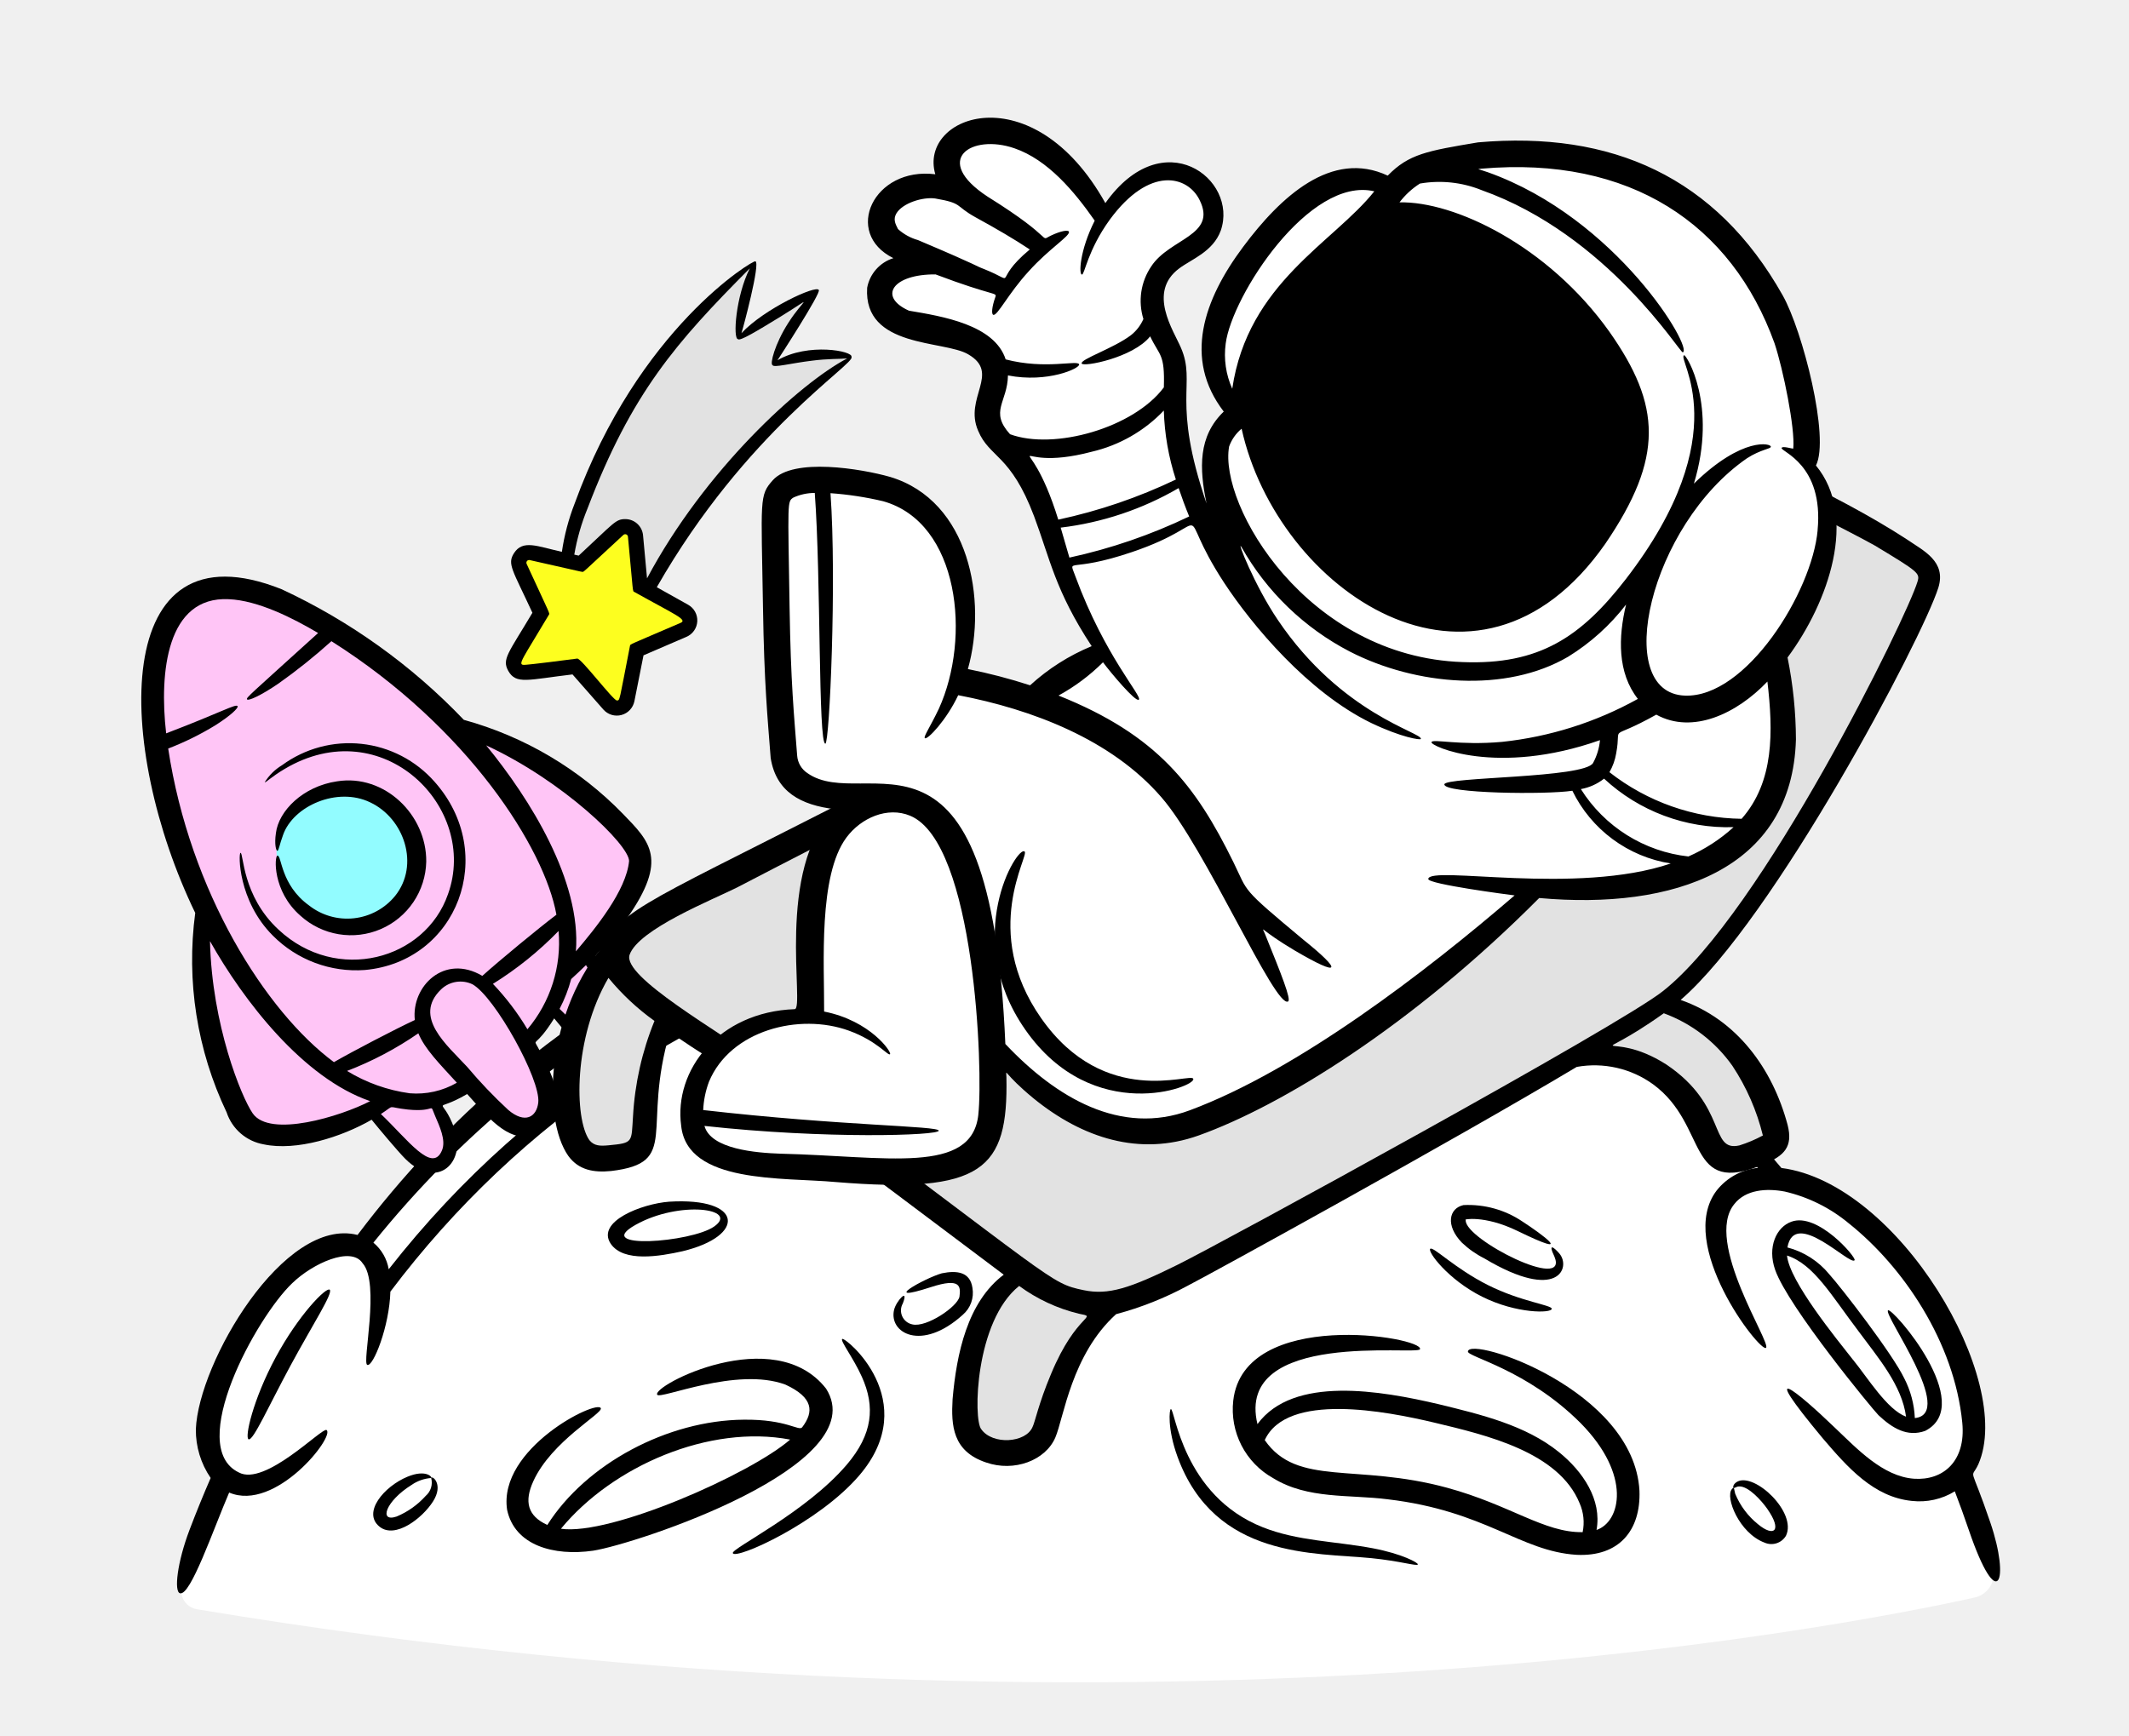
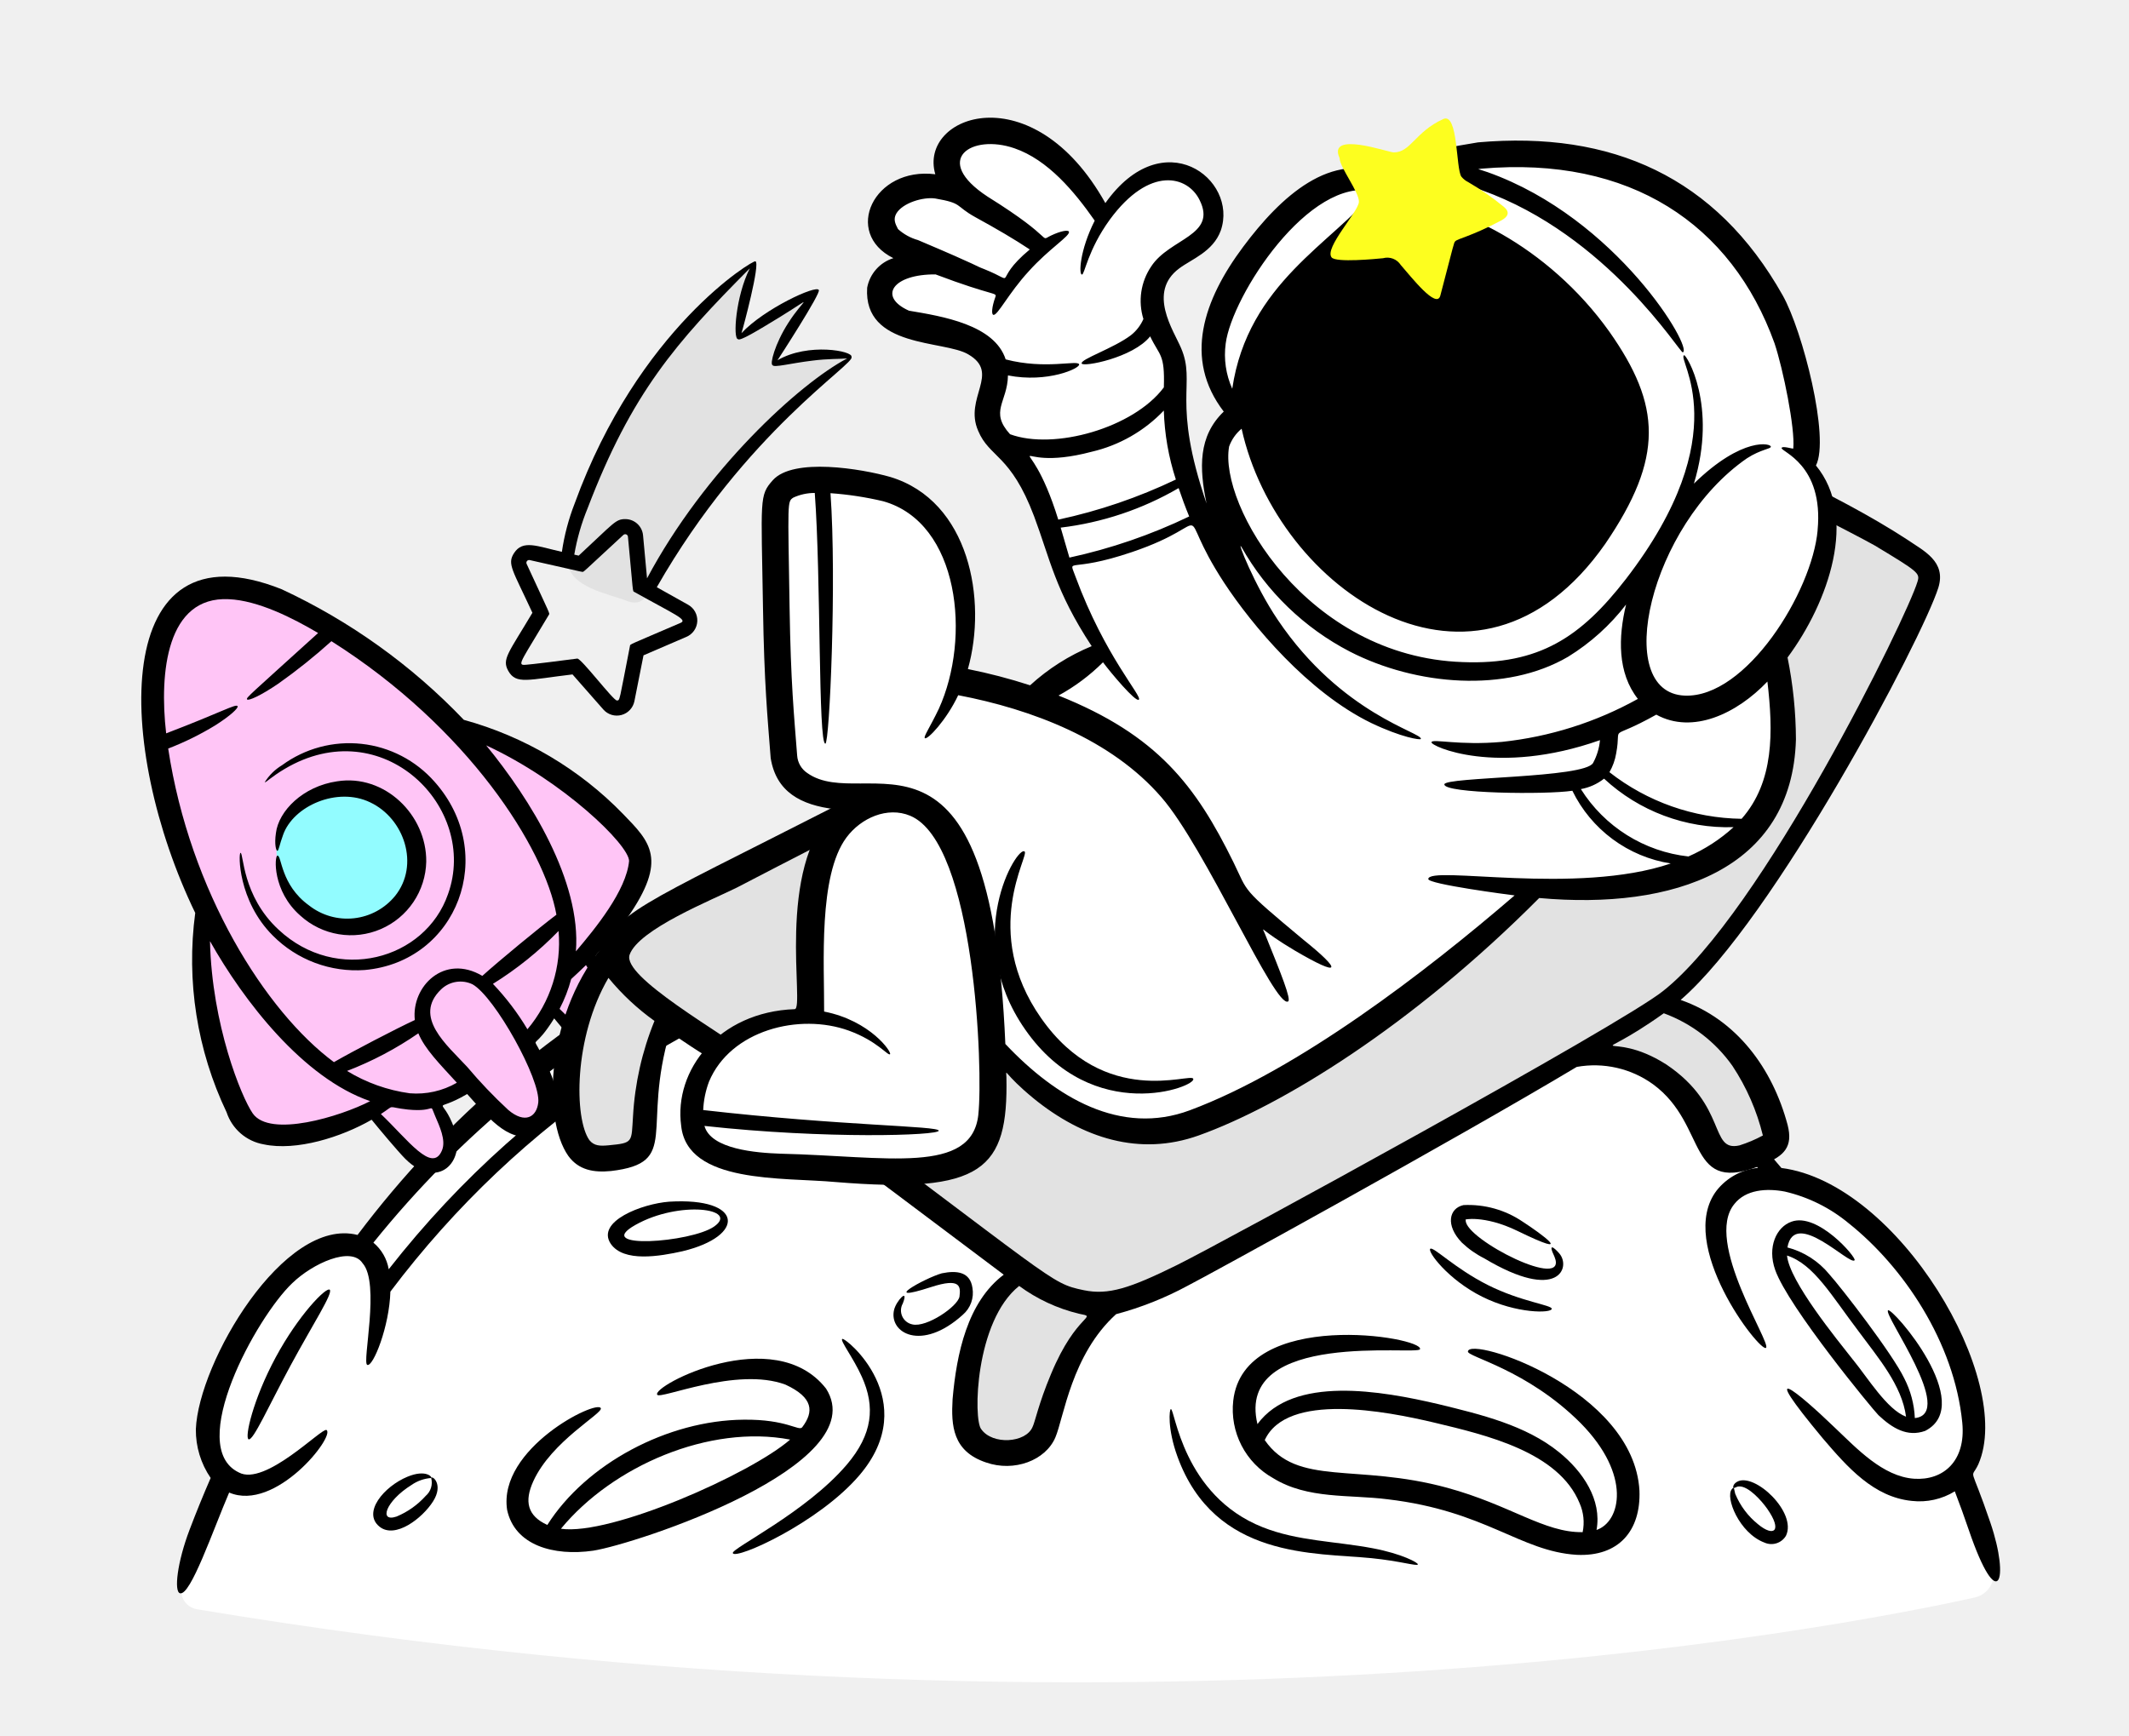
<svg xmlns="http://www.w3.org/2000/svg" width="520" height="424" viewBox="0 0 520 424" fill="none">
  <path d="M48.157 393.154C47.226 393.01 46.361 392.584 45.679 391.933C44.998 391.282 44.532 390.438 44.346 389.514C43.347 384.124 54.179 360.682 54.179 360.682C54.179 360.682 48.383 354.606 51.42 343.189C52.666 338.509 62.041 318.606 68.531 311.852C72.883 307.32 80.751 302.913 87.251 304.455C87.511 304.514 85.654 306.212 98.662 290.841C112.962 273.941 148.015 245.185 177.588 231.712C208.621 217.573 260.941 205.972 307.328 214.201C369.156 225.186 409.31 260.907 435.097 288.337C445.414 288.194 454.298 296.335 461.097 304.091C471.825 316.311 481.621 330.72 482.297 346.967C482.778 351.648 481.58 356.348 478.917 360.227C481.998 367.647 484.625 375.247 486.782 382.985C486.982 383.758 487.025 384.564 486.906 385.354C486.788 386.144 486.511 386.902 486.093 387.583C485.676 388.264 485.125 388.853 484.474 389.316C483.823 389.779 483.085 390.106 482.305 390.278C449.069 397.644 276.988 431.241 48.157 393.154Z" fill="white" />
  <path d="M461.149 320.12C459.875 321.126 477.776 345.407 467.691 346.442C467.542 343.045 466.655 339.721 465.091 336.702C462.202 330.694 449.751 314.582 446.776 311.29C444.148 308.089 440.575 305.801 436.569 304.754C438.3 294.978 451.909 309.379 452.982 307.874C453.44 307.19 443.971 296.114 437.559 298.464C433.919 299.725 431.579 304.624 433.589 310.273C436.8 319.345 457.488 344.427 458.809 345.735C462.22 348.935 465.852 351.138 470.22 349.57C482.849 343.101 462.155 319.311 461.149 320.12ZM452.569 332.181C448.669 327.197 437.055 313.045 436.472 306.727C443.076 308.906 447.252 316.43 454.03 325.346C458.71 331.692 464.544 338.439 465.543 346.099C460.912 344.378 456.214 336.64 452.582 332.181H452.569Z" fill="black" />
  <path d="M400.431 364.177C399.061 339.477 359.034 326.37 358.535 330.151C358.22 331.469 372.861 334.472 386.048 347.656C398.627 360.412 395.808 371.797 389.948 373.776C391.297 366.387 386.604 359.476 380.786 354.775C372.653 348.174 361.689 345.569 351.481 343.075C337.308 339.739 315.897 335.975 307.128 347.916C301.561 324.75 346.458 331.224 346.832 329.612C347.745 326.602 303.781 319.413 301.213 342.202C300.793 345.966 301.496 349.77 303.232 353.136C304.968 356.503 307.66 359.281 310.97 361.122C319.428 366.322 329.584 365.084 338.918 366.28C362.913 369.122 371.314 378.997 385.086 379.85C395.385 380.346 400.793 373.945 400.431 364.177ZM353.475 363.47C331.248 357.406 316.839 363.285 308.911 351.824C314.311 340.054 338.517 344.742 350.41 347.571C362.968 350.584 380.689 354.697 385.817 367.253C386.791 369.471 387.049 371.939 386.555 374.312C377.187 374.478 368.919 367.679 353.475 363.47V363.47Z" fill="black" />
  <path d="M292.674 271.201C286.731 260.494 268.627 261.991 268.978 263.785C269.04 264.487 272.509 264.391 277.524 265.92C283.296 267.74 290.732 271.814 289.172 277.698C288.062 282.227 288.626 278.527 278.886 274.534C265.301 268.884 244.026 270.993 237.695 280.561C234.736 274.924 239.156 270.161 244.813 267.355C249.441 265.228 256.773 262.797 250.294 263.102C227.287 264.451 227.848 287.04 243.451 290.019C249.314 291.14 255.484 289.377 264.945 289.38C271.866 289.26 281.845 291.93 288.649 286.286C294.112 281.902 295.225 275.644 292.674 271.201ZM264.94 284.749C251.995 284.749 244.66 287.947 239.322 282.729C244.509 275.249 268.182 270.262 286.533 281.991C281.125 287.154 273.237 284.695 264.94 284.749Z" fill="black" />
  <path d="M70.993 333.551C65.608 343.522 61.862 351.993 60.731 351.634C59.691 351.299 61.771 341.928 67.348 331.58C72.925 321.232 79.672 314.376 80.527 315.078C81.44 315.84 76.38 323.58 70.993 333.551Z" fill="black" />
  <path d="M201.76 339.24C189.069 323.016 159.146 338.582 160.521 340.74C161.218 341.981 179.954 333.811 191.864 338.278C198.656 341.422 198.825 344.877 195.939 348.678C195.125 349.752 192.249 346.713 181.639 346.835C163.056 346.986 143.159 357.596 133.682 372.549C128.801 370.334 128.029 366.785 130.25 361.889C134.716 352.04 147.36 345.27 146.741 344.024C145.821 341.856 121.576 353.842 123.861 368.865C125.715 377.551 135.221 380.227 144.877 378.838C155.004 377.286 213.743 358.067 201.76 339.24ZM137.004 373.48C149.687 358.088 173.326 347.942 192.988 351.699C183.3 360.136 149.126 375.224 137.004 373.48Z" fill="black" />
  <path d="M357.053 303.576C352.989 299.364 353.909 295.181 357.453 294.408C362.595 294.154 367.679 295.583 371.935 298.48C376.355 301.34 385.364 307.889 370.677 300.739C362.331 296.676 357.144 298.007 357.976 297.973C357.976 297.973 357.958 297.937 357.994 298.142C357.833 302.775 383.276 315.702 379.67 307.005C378.001 303.508 379.582 304.743 380.869 306.241C383.747 309.585 380.656 318.253 362.528 307.424C360.524 306.417 358.679 305.121 357.053 303.576V303.576Z" fill="black" />
  <path d="M163.418 293.579C156.84 294.081 145.553 298.368 149.157 303.841C152.298 308.464 161.158 306.92 166.689 305.685C182.226 301.964 181.701 292.456 163.418 293.579ZM174.426 299.645C168.805 303.584 144.381 305.341 155.22 299.242C165.896 293.233 180.7 295.243 174.426 299.645Z" fill="black" />
  <path d="M235.152 321.212C225.066 330.335 217.012 325.632 218.379 319.982C218.899 317.808 222.053 314.446 220.514 318.422C220.24 318.901 220.084 319.437 220.059 319.988C220.034 320.539 220.14 321.088 220.368 321.59C220.597 322.092 220.941 322.532 221.374 322.874C221.806 323.217 222.313 323.452 222.854 323.559C226.309 324.373 233.87 319.217 234.346 316.786C234.66 314.319 234.679 312.078 227.435 314.428C214.422 318.648 225.875 312.244 230.035 311.074C233.826 310.294 236.959 310.786 237.515 314.628C237.728 315.837 237.622 317.079 237.208 318.234C236.793 319.388 236.085 320.415 235.152 321.212V321.212Z" fill="black" />
  <path d="M92.716 372.988C88.41 369.546 93.787 363.142 99.523 360.768C104.057 358.896 105.651 360.882 105.316 361.085C103.597 361.207 101.942 361.79 100.526 362.773C94.133 366.756 92.466 371.997 96.866 370.495C99.581 369.364 102.009 367.642 103.974 365.453C104.588 364.926 105.039 364.236 105.277 363.463C105.514 362.69 105.528 361.866 105.316 361.085C105.576 360.383 108.412 362.645 105.768 366.805C103.124 370.965 96.504 376.02 92.716 372.988Z" fill="black" />
  <path d="M436.21 375.201C435.689 376.076 434.863 376.728 433.892 377.033C432.92 377.338 431.87 377.274 430.942 376.854C424.793 374.535 421.299 365.763 423.007 363.797C423.644 362.923 423.568 364.182 423.823 364.946C425.025 367.856 426.942 370.415 429.398 372.385C433.298 375.619 435.427 373.989 431.608 368.558C430.321 366.738 427.063 362.991 424.725 363.144C424.013 363.189 423.628 363.633 423.425 363.516C423.262 363.493 423.165 362.611 424.333 361.974C428.54 359.699 438.986 369.483 436.21 375.201Z" fill="black" />
  <path d="M287.599 355.88C285.059 348.907 285.626 344.227 285.979 344.25C286.967 344.133 288.839 365.354 308.415 373.11C316.979 376.508 326.134 376.516 335.301 378.248C342.454 379.6 346.494 381.823 346.304 382.202C346.104 382.691 341.949 381.36 334.948 380.661C321.201 379.293 296.72 380.897 287.599 355.88Z" fill="black" />
  <path d="M246.002 299.845C231.416 298.217 223.696 288.769 224.648 288.033C225.516 287.253 231.226 294.988 246.366 296.696C257.891 297.996 270.286 295.677 270.457 296.956C270.592 297.994 256.487 301.02 246.002 299.845Z" fill="black" />
  <path d="M209.877 360.448C199.956 372.049 179.696 381.121 178.984 379.444C178.516 378.339 196.869 369.504 206.804 357.846C213.166 350.378 213.808 343.678 210.501 336.349C208.421 331.718 205.171 327.558 205.699 327.111C206.393 326.518 225.49 342.194 209.877 360.448Z" fill="black" />
  <path d="M362.016 316.792C353.639 312.608 348.598 305.737 349.333 305.092C350.069 304.447 355.313 309.878 363.433 313.955C371.553 318.032 379.054 318.812 379.012 319.751C378.966 320.845 370.412 320.986 362.016 316.792Z" fill="black" />
  <path d="M486.143 372C481.042 356.959 481.286 361.878 483.2 357.729C492.164 337.3 463.762 289.013 435.1 285.342C342.93 175.274 174.593 185.762 87.326 301.704C69.352 297.12 48.464 332.904 47.837 349.164C47.789 353.411 49.052 357.569 51.454 361.072C49.644 365.232 47.933 369.435 46.319 373.68C43.256 381.74 42.479 388.822 43.956 389.238C46.519 389.969 52.039 373.786 55.968 364.637C67.317 369.47 81.929 350.815 79.75 349.359C78.692 348.652 64.709 363.233 58.318 359.718C45.318 353.454 62.564 321.843 71.393 313.474C76.333 308.677 85.782 304.358 88.553 308.599C92.927 313.482 88.379 332.935 89.697 333.447C91.122 334.043 95.124 323.986 95.347 315.554C159.143 230.921 268.629 203.101 360.851 245.697C379.179 254.121 383.536 257.657 383.789 257.241C383.921 257.036 375.339 251.737 375.128 251.615C285.074 198.892 165.464 219.978 94.942 310.084C94.511 307.539 93.184 305.234 91.2 303.584C177.068 196.898 334.623 180.942 429.385 285.311C427.418 285.51 425.512 286.101 423.778 287.05C422.044 287.999 420.519 289.286 419.292 290.836C409.25 303.994 429.829 330.369 431.327 329.295C432.83 328.284 416.081 303.329 423.602 294.159C426.403 290.589 431.509 290.259 435.95 291.106C441.675 292.438 447.011 295.087 451.532 298.844C464.867 309.454 477.355 327.917 479.279 347.563C480.207 357.016 474.573 361.753 467.477 361.259C459.828 360.687 453.58 353.927 448.084 348.72C439.033 339.999 428.74 331.596 445.206 351.395C451.277 358.493 457.642 365.75 466.968 366.68C470.626 367.094 474.318 366.27 477.454 364.34C478.653 367.46 479.791 370.605 480.867 373.773C488.02 394.719 490.984 386.178 486.143 372Z" fill="black" />
  <path d="M145.08 230.04C149.64 225.573 157.266 215.612 156.208 209.362C155.038 202.464 133.929 181.82 112.297 178.526C102.378 165.744 77.295 150.048 69.056 146.751C61.693 143.808 51.592 142.669 45.731 146.533C34.705 153.813 38.841 178.789 38.971 184.42C39.294 199.968 51.574 220.794 51.137 225.227C50.804 228.625 46.558 228.43 49.254 240.991C50.947 249.268 53.118 257.441 55.754 265.467C57.205 269.744 59.228 274.359 63.349 276.205C69.355 278.889 81.315 275.561 87.461 272.212C89.578 271.06 90.639 270.896 92.401 273.033C95.867 277.261 100.032 285.612 107.328 285.04C109.408 284.876 109.928 283.758 109.827 281.707C109.636 277.299 108.466 272.988 106.4 269.089C108.901 268.094 111.16 266.575 113.027 264.635C115.729 267.35 124.556 275.555 128.448 275.834C132.34 276.112 135.018 271.564 134.623 267.709C133.786 263.912 132.216 260.316 130 257.121C128.44 254.235 129.069 254.389 135.309 246.025C139.901 252.197 141.827 255.283 144.669 256.809C145.737 257.455 146.984 257.742 148.226 257.628C149.469 257.513 150.642 257.004 151.575 256.175C155.067 252.392 150.535 245.039 144.248 234.764C143.057 232.827 143.091 231.969 145.08 230.04Z" fill="#FFC5F6" />
  <path d="M67.652 205.709C67.171 209.96 68.141 214.248 70.404 217.879C72.666 221.51 76.089 224.269 80.116 225.711C82.849 226.703 85.799 226.94 88.654 226.398C91.511 225.855 94.168 224.553 96.346 222.627C98.524 220.702 100.143 218.225 101.033 215.458C101.922 212.69 102.049 209.734 101.4 206.9C97.776 189.813 71.175 186.901 67.652 205.709Z" fill="#92FCFF" />
  <path d="M96.517 218.86C94.014 221.934 90.404 223.901 86.464 224.336C82.524 224.771 78.571 223.64 75.457 221.187C68.515 216.172 68.83 208.967 67.766 209.027C67.036 209.061 66.466 217.711 73.401 223.732C76.013 226.095 79.25 227.658 82.725 228.234C86.2 228.811 89.768 228.376 93.003 226.983C96.239 225.589 99.005 223.295 100.974 220.374C102.943 217.453 104.031 214.028 104.109 210.506C104.221 199.038 93.891 189.035 82.34 190.879C73.986 192.096 68.04 198.128 67.392 203.528C66.974 206.357 67.46 207.865 67.735 207.859C68.091 207.872 68.255 206.357 69.132 203.993C71.607 196.874 82.418 192.145 90.425 196.024C98.764 199.961 102.547 211.32 96.517 218.86Z" fill="black" />
  <path d="M89.086 236.977C111.706 234.959 121.784 208.585 106.145 190.991C101.564 185.781 95.197 182.475 88.299 181.727C81.402 180.978 74.475 182.84 68.882 186.945C67.166 187.979 65.719 189.405 64.659 191.105C64.836 191.29 66.3 189.766 69.488 187.876C93.441 173.62 117 197.28 109.426 218.441C103.839 234.546 82.228 240.37 68.055 227.136C59.098 218.878 59.514 208.294 58.742 208.356C58.222 208.356 58.079 220.038 66.654 228.589C69.568 231.52 73.082 233.787 76.953 235.235C80.825 236.682 84.964 237.277 89.086 236.977V236.977Z" fill="black" />
  <path d="M152.214 198.894C141.528 187.878 128.087 179.924 113.287 175.858C100.573 162.54 85.48 151.718 68.786 143.951C26.666 127.158 28.129 182.632 47.684 223.03C45.459 239.668 48.122 256.593 55.349 271.744C56.009 273.743 57.198 275.526 58.79 276.904C60.383 278.281 62.318 279.202 64.392 279.567C72.397 281.286 83.411 277.794 90.771 273.553C92.331 275.501 97.31 281.442 99.018 283.134C106.857 290.908 113.87 283.878 111.023 275.854C107.903 267.014 105.412 272.37 114.101 267.274C118.622 272.227 123.934 279.307 130.203 277.347C131.784 276.803 133.17 275.805 134.187 274.478C135.205 273.151 135.808 271.553 135.923 269.885C136.37 265.353 133.897 260.525 131.355 255.816C130.135 253.549 130.736 256.206 135.356 248.796C140.585 255.151 142.956 258.247 146.7 259.038C148.286 259.309 149.916 258.945 151.236 258.025C152.556 257.104 153.46 255.701 153.754 254.118C154.775 249.896 152.139 244.99 149.594 240.598C143.588 230.302 143.335 237.798 153.205 224.263C163.22 209.934 158.774 205.67 152.214 198.894ZM41.08 182.873C45.078 181.334 48.929 179.435 52.585 177.2C56.313 174.839 58.305 172.933 58.027 172.52C57.613 171.875 54.301 173.924 40.583 179.163C38.849 164.156 40.773 145.652 55.856 146.385C63.011 146.679 71.539 150.995 77.696 154.648C60.679 170.079 60.078 170.44 60.349 170.866C60.619 171.293 63.645 169.982 68.006 167C72.519 163.805 76.841 160.347 80.948 156.644C114.413 177.821 133.024 207.311 135.902 223.464C131.742 226.605 121.789 234.806 117.806 238.412C108.506 232.908 100.422 240.988 101.319 249.194C96.603 251.394 86.133 256.841 81.559 259.487C64.922 247.161 46.384 217.893 41.08 182.873ZM61.719 271.996C58.958 268.008 51.758 250.38 51.288 229.923C59.483 244.483 74.014 263.387 90.412 269.014C83.2 272.745 65.918 278.059 61.719 271.996ZM106.27 272.62C107.323 275.087 108.976 278.525 107.968 281.002C105.591 286.839 99.575 278.387 93.031 272.162C96.769 269.742 94.13 270.478 99.658 271.07C106.808 271.788 104.78 269.102 106.27 272.62V272.62ZM100.084 267.095C94.654 266.351 89.437 264.492 84.76 261.635C90.911 259.274 96.759 256.189 102.18 252.444C103.784 256.308 107.312 259.838 111.587 264.516C108.106 266.529 104.092 267.429 100.084 267.095V267.095ZM131.469 269.357C131.061 272.914 128.229 274.63 124.137 271.159C120.568 267.855 117.209 264.332 114.078 260.611C109.21 255.333 100.732 248.422 107.757 241.685C108.759 240.73 110.028 240.102 111.395 239.885C112.762 239.668 114.163 239.873 115.411 240.471C120.866 243.529 132.101 263.762 131.469 269.357V269.357ZM120.398 240.362C126.246 236.724 131.628 232.387 136.425 227.445C136.803 231.751 136.326 236.089 135.021 240.21C133.716 244.331 131.61 248.153 128.822 251.456C126.435 247.456 123.61 243.735 120.398 240.362V240.362ZM149.289 247.738C151.718 253.487 149.373 255.933 147.3 255.572C144.804 255.192 142.766 252.317 136.674 246.472C137.887 244.158 138.837 241.716 139.508 239.192C140.65 238.152 141.864 237.01 143.122 235.778C145.487 239.598 147.549 243.596 149.289 247.738V247.738ZM140.66 232.419C142.015 215.285 129.449 195.145 118.747 182.098C137.504 190.759 153.587 206.359 153.65 210.332C153.002 217.536 145.413 226.834 140.66 232.419Z" fill="black" />
  <path d="M336.484 80.907C344.094 72.181 344.058 73.71 350.574 76.458C374.343 86.481 453.469 127.015 453.729 127.158C467.685 135.192 473.912 135.977 467.857 150.275C461.617 165.022 444.821 197.73 434.923 209.96C430.313 215.161 426.255 220.824 422.812 226.86C417.487 236.951 403.312 244.036 407.636 245.885C425.446 253.484 429.494 261.095 434.244 277.051C434.491 277.88 434.411 278.229 433.55 278.725C430.461 280.514 423.15 284.17 420.129 282.243C417.628 280.644 416.915 274.994 411.983 268.138C409.111 264.419 405.295 261.537 400.932 259.794C396.569 258.05 391.818 257.508 387.174 258.224C378.594 260.138 382.626 260.117 298.774 306.236C275.486 319.043 269.654 316.423 263.219 329.436C258.11 339.763 257.949 351.65 250.513 354.377C247.499 355.482 240.7 354.952 238.033 352.206C233.48 347.526 237.814 331.042 239.702 324.779C241.797 317.829 240.206 319.782 246.873 313.765C252.041 309.101 245.456 305.588 166.291 249.896C165.124 249.276 163.793 249.032 162.482 249.2C153.033 269.89 166.059 284.253 146.767 282.376C143.055 282.017 142.041 281.25 140.787 278.476C131.703 258.235 140.865 232.895 163.667 220.756C175.107 214.666 149.022 229.411 260.941 171.34C290.529 156.005 299.133 123.731 336.484 80.907Z" fill="#E2E2E2" />
  <path d="M465.876 131.856C447.541 119.878 424.336 110.656 404.401 99.304C389.02 90.277 372.003 83.501 355.82 74.903C339.685 66.323 339.591 70.85 295.321 132.623C271.895 165.417 266.695 164.148 224.861 186.212C164.096 217.82 152.399 221.177 148.2 230.04C133.429 246.818 132.246 273.125 138.84 282.443C141.372 285.87 145.012 286.504 149.266 286.083C166.299 284.058 156.595 275.93 163.623 252.13C182.504 265.291 159.19 246.67 245.159 311.41C236.262 318.102 233.631 330.761 232.664 341.83C232.292 348.278 232.664 354.546 240.828 357.284C247.712 359.686 255.354 356.79 257.756 351.2C259.818 346.403 261.695 330.92 272.605 321.056C278.663 319.441 284.509 317.12 290.025 314.14C294.32 311.982 355.09 278.611 385.107 260.652C388.343 260.067 391.663 260.142 394.869 260.872C398.075 261.602 401.101 262.973 403.764 264.901C417.498 274.963 411.564 292.586 430.893 284.401C435.731 282.355 438.004 280.241 436.613 274.807C432.936 261.063 424.211 249.067 410.491 244.288C433.282 224.611 469.472 156.104 473.429 143.587C475.441 137.116 469.752 134.542 465.876 131.856ZM154.612 272.706C154.185 279.076 154.765 279.224 148.632 279.804C146.619 279.991 145.116 279.989 143.952 278.538C140.244 273.299 140.052 253.549 148.611 238.898C151.88 242.883 155.66 246.42 159.853 249.418C156.828 256.837 155.057 264.707 154.612 272.706V272.706ZM256.698 335.699C253.648 342.961 252.814 347.399 252.184 348.644C250.526 352.518 242.408 353.064 239.671 349.164C237.669 346.84 238.147 322.746 248.929 314.16C253.286 317.361 258.235 319.665 263.489 320.939C268.492 321.937 263.006 320.52 256.698 335.699ZM423.14 260.398C426.581 265.595 429.097 271.349 430.576 277.404C428.75 278.392 426.835 279.204 424.856 279.827C417.433 281.507 422.037 270.174 407.007 260.067C392.496 250.778 387.036 261.318 406.375 247.546C413.14 250.025 418.988 254.509 423.14 260.398V260.398ZM468.351 142.069C465.878 150.516 430.44 222.965 406.211 242.099C395.811 250.471 298.847 303.435 287.466 309.062C275.902 314.769 270.696 316.441 264.711 315.2C256.131 313.422 258.484 313.276 186.93 260.143C175.456 251.844 151.965 238.636 153.774 233.259C155.945 227.019 174.093 219.791 179.99 216.832C288.369 160.412 273.681 175.086 317.27 112.052C321.581 105.846 341.572 76.708 347.461 77.766C350.399 78.286 451.113 129.306 457.891 133.263C468.582 139.706 468.965 140.031 468.351 142.069V142.069Z" fill="black" />
  <path d="M440.869 111.761C441.032 100.515 438.892 89.354 434.581 78.966C430.27 68.578 423.88 59.181 415.802 51.355C388.081 23.829 344.432 41.524 344.432 41.524L340.301 46.438C340.301 46.438 337.745 41.524 326.932 43.885C316.118 46.246 299.465 71.513 297.487 79.287C294.733 90.1 302.552 100.313 302.552 100.313C302.552 100.313 301.681 99.985 297.398 107.835C293.116 115.684 300.165 138.437 300.165 138.437C300.165 138.437 287.685 119.077 287.495 104.801C287.44 100.547 287.123 86.341 283.819 83.686C283.072 82.404 278.938 79.604 280.875 70.481C282.68 61.641 290.93 61.368 294.224 56.758C295.386 54.851 295.816 52.587 295.433 50.386C295.051 48.186 293.882 46.2 292.144 44.798C279.924 35.511 269.461 53.638 268.91 52.845C265.52 47.676 261.38 43.041 256.625 39.091C245.341 30.602 235.55 32.968 233.145 37.367C231.34 40.575 233.862 43.849 235.802 47.013C224.991 45.619 213.351 48.349 217.56 56.633C218.876 59.233 222.573 59.605 231.182 63.585C223.46 65.374 215.322 66.573 216.265 72.371C217.766 80.376 228.834 76.58 238.867 82.662C240.746 83.552 242.287 85.026 243.259 86.864C244.232 88.701 244.583 90.805 244.262 92.859C243.178 100.035 240.729 103.472 247.159 111.501C252.28 117.736 255.829 125.11 257.507 133.003C258.578 140.496 269.552 158.964 269.552 158.964L252.689 171.366L235.269 166.8C235.269 166.8 239.07 146.557 233.724 136.414C228.379 126.271 224.016 120.486 209.945 118.414C195.874 116.342 189.439 117.322 189.548 127.904C189.657 138.486 191.511 177.426 191.729 184.844C191.948 192.262 202.855 194.771 207.217 194.984C226.169 195.933 201.903 191.719 201.357 209.206C200.959 221.964 199.407 247.054 199.407 247.054C191.931 247.265 184.707 249.797 178.734 254.298C168.789 261.82 167.515 274.698 172.494 280.054C177.473 285.41 219.294 286.034 219.294 286.034C219.294 286.034 234.338 287.308 238.547 281.187C242.757 275.067 242.624 255.944 242.624 255.944C242.624 255.944 259.199 273.028 272.332 275.834C285.464 278.639 308.794 267.42 319.631 260.918C330.468 254.415 374.452 216.296 374.452 216.296C374.452 216.296 401.864 218.462 414.866 211.96C427.869 205.457 435.903 192.2 435.776 181.108C435.7 174.43 435.017 167.772 433.735 161.218C450.216 142.233 447.281 116.42 440.869 111.761Z" fill="white" />
  <path d="M327.036 60.52C321.68 64.668 316.621 69.185 311.896 74.04C307.386 79.444 304.58 86.064 303.832 93.063C303.085 100.062 304.43 107.125 307.697 113.36C309.026 115.791 309.624 118.916 311.191 121.201C320.746 135.119 332.457 148.267 349.151 150.841C361.943 152.81 377.263 148.782 385.414 138.728C387.943 135.608 389.574 132.566 392.215 129.537C402.272 117.988 404.466 100.277 389.246 78.481C384.468 72.366 378.921 66.893 372.744 62.197C360.004 51.326 339.027 50.497 335.53 51.828C331.24 53.43 330.53 57.577 327.036 60.52Z" fill="black" />
  <path d="M254.306 248.76C269.849 270.941 290.966 261.947 291.434 263.546C292.505 265.384 266.952 275.311 250.38 251.495C234.676 228.925 248.511 206.474 250.245 208.026C251.586 208.803 239.33 227.404 254.306 248.76Z" fill="black" />
  <path d="M443.537 113.724C446.982 106.977 440.284 80.813 435.427 72.176C419.12 43.183 393.64 31.92 361.013 34.78C348.605 36.86 344.087 37.614 338.949 42.908C325.231 36.47 312.751 48.082 303.657 60.273C293.94 73.273 288.977 87.628 298.896 100.552C292.635 106.574 292.895 114.35 294.694 123.003C286.062 97.804 292.245 93.766 288.454 84.996C286.634 80.706 280.199 71.398 288.015 65.577C290.995 63.325 296.293 61.511 298.178 56.3C302.5 43.716 284.076 29.71 269.979 49.616C252.286 17.896 224.219 28.106 228.444 42.575C213.385 40.682 205.803 56.919 218.202 63.068C216.58 63.577 215.126 64.519 213.999 65.792C212.871 67.065 212.111 68.621 211.801 70.293C210.855 85.137 230.654 83.059 236.501 86.575C244.447 91.195 235.368 97.151 238.911 105.245C241.673 111.862 246.836 110.931 252.564 126.105C256.443 136.435 257.689 144.263 266.638 157.859C261.103 160.142 256.011 163.379 251.594 167.422C246.612 165.804 241.539 164.48 236.402 163.454C241.158 146.616 236.787 122.374 217.451 116.524C210.389 114.506 193.752 111.743 188.768 117.304C185.388 121.079 185.934 121.724 186.358 148.546C186.651 167.019 187.455 175.047 188.237 185.206C189.576 193.461 195.593 196.69 203.923 197.686C189.215 212.222 196.677 246.462 194.1 246.54C175.49 247.226 164.533 261.484 166.374 275.03C167.84 289.263 191.212 287.588 204.074 288.774C240.084 291.717 246.277 285.774 245.812 263.133C245.762 260.806 244.907 262.158 252.53 268.411C264.384 278.031 278.317 282.568 292.773 277.396C313.053 270.142 344.833 250.666 375.944 219.388C408.652 222.341 437.759 212.547 438.651 180.648C438.624 173.924 437.938 167.218 436.602 160.628C446.644 147.082 453.877 126.256 443.537 113.724ZM338 54.192C345.02 51.103 371.337 58.916 388.786 84.047C395.546 93.836 399.727 103.027 395.59 114.116C389.961 129.735 376.982 146.356 360.526 148.673C341.198 151.793 312.601 132.121 306.249 100.352C307.549 96.08 306.459 84.248 322.655 68.208C330.2 60.814 333.694 59.308 338 54.192ZM299.374 83.92C300.864 72.288 319.805 42.983 335.668 46.74C325.72 59.28 304.785 69.084 300.971 94.975C299.416 91.512 298.863 87.682 299.374 83.92V83.92ZM218.92 52.171C220.425 49.59 225.42 48.066 228.423 48.49C235.271 49.668 233.119 50.214 238.183 53.035C243.412 55.895 247.845 58.495 251.519 60.946C241.758 69.061 249.244 69.318 240.422 65.759C237.757 64.745 240.209 65.429 224.211 58.651C222.399 58.143 220.729 57.222 219.333 55.96C218.566 54.524 218.179 53.5 218.92 52.171ZM246.696 106.082C241.613 100.469 246.074 98.301 246.191 91.717C255.866 93.621 263.887 89.96 263.57 89.011C263.214 87.872 255.385 90.352 245.63 87.802C242.902 79.331 230.168 77.272 222.006 75.902C214.321 72.441 218.122 66.955 228.506 67.038C242.754 72.425 243.539 71.372 243.116 72.553C242.219 75.059 242.141 76.741 242.596 76.91C243.604 77.267 246.275 71.687 251.29 66.25C256.23 60.741 261.526 57.556 261.074 56.584C260.866 56.142 259.197 56.376 256.786 57.509C253.487 59.046 258.5 58.809 241.228 48.045C227.448 38.997 237.297 32.617 247.759 36.223C255.962 39.039 262.426 46.813 267.379 53.903C263.679 61.23 263.479 67.095 264.259 67.077C264.911 67.127 265.639 61.144 271.071 53.648C280.823 40.362 290.113 42.988 292.984 48.846C297.375 57.579 285.644 58.206 281.167 65.106C279.91 66.966 279.087 69.085 278.759 71.306C278.432 73.527 278.607 75.794 279.274 77.937C278.596 79.492 277.544 80.854 276.211 81.902C271.97 85.106 263.851 87.758 264.189 88.8C264.488 89.744 276.752 87.409 280.922 82.173C283.223 87.037 284.531 86.307 284.266 94.635C276.9 104.538 257.436 110.053 246.696 106.082ZM266.617 110.37C273.355 108.808 279.487 105.307 284.258 100.3C284.433 106.028 285.423 111.702 287.199 117.151C278.043 121.531 268.405 124.82 258.482 126.95C250.739 101.907 244.941 116.111 266.617 110.37ZM259.077 128.9C269.235 127.68 279.037 124.394 287.877 119.244C288.605 121.425 289.526 123.924 290.454 126.173C281.129 130.657 271.31 134.03 261.199 136.224C260.502 133.905 259.828 131.453 259.069 128.9H259.077ZM238.961 272.259C237.401 287.113 216.471 282.456 190.601 281.85C184.696 281.647 173.628 280.769 172.058 275.067C201.669 278.325 229.297 277.42 229.286 276.232C229.276 275.043 205.572 275.067 171.753 271.188C171.857 268.817 172.335 266.477 173.17 264.256C178.399 251.708 195.205 247.379 207.36 251.802C214.258 254.314 216.908 258.026 217.381 257.548C217.901 257.111 212.612 249.353 201.289 247.127C201.354 235.568 199.82 213.925 206.736 204.612C210.311 199.799 216.762 196.973 222.318 199.295C238.191 205.935 240.149 261.635 238.953 272.259H238.961ZM348.855 214.749C348.772 215.995 368.571 218.59 369.936 218.753C348.338 237.359 317.088 261.393 290.612 271.245C273.712 277.542 257.917 268.159 245.552 255.044C241.912 169.335 211.44 198.957 197.192 188.864C196.478 188.391 195.883 187.761 195.451 187.022C195.02 186.282 194.764 185.454 194.704 184.6C193.924 174.504 193.144 166.863 192.852 148.416C192.439 122.247 192.252 122.577 193.783 121.558C195.422 120.809 197.203 120.425 199.004 120.432C200.551 141.097 199.815 181.727 201.591 181.685C202.61 181.662 204.373 141.721 202.842 120.489C207.18 120.795 211.487 121.453 215.719 122.457C234.377 127.714 237.206 155.833 229.307 173.157C227.157 177.666 225.501 180 225.888 180.331C226.499 180.851 231.182 175.911 234.039 169.84C252.104 173.292 271.479 180.671 283.652 194.755C294.367 207.001 311.472 246.495 314.616 244.657C315.424 244.194 312.967 238.038 308.929 228.082C308.066 225.953 307.692 227.141 316.282 232.242C327.649 238.906 327.938 237.268 318.217 229.468C302.877 216.676 304.957 218.187 301.272 210.66C292.079 191.979 282.727 179.584 258.539 169.923C262.526 167.742 266.184 165.007 269.404 161.8C271.305 164.367 277.394 171.621 278.153 170.934C279.084 170.123 269.888 160.399 262.675 140.847C260.954 135.977 260.824 140.192 276.497 134.867C298.384 127.457 286.029 122.486 298.951 142.311C305.809 152.755 319.47 169.127 334.916 176.631C342.378 180.195 346.954 180.843 347.032 180.531C347.552 178.971 327.717 174.59 312.117 151.471C306.322 142.919 301.891 131.451 303.241 133.674C309.393 144.563 318.583 153.425 329.688 159.18C345.886 167.5 367.848 169.335 383.011 160.443C388.462 157.083 393.257 152.761 397.163 147.688C395.244 155.644 395.021 164.367 400.044 170.744C389.802 176.436 378.519 180.007 366.868 181.243C356.398 182.187 349.869 180.414 349.64 181.316C349.224 182.231 365.57 189.737 390.79 180.822C390.612 182.769 390.04 184.659 389.111 186.378C387.122 190.146 352.838 189.758 352.778 191.625C352.711 193.877 377.723 194.16 384.043 193.185C386.322 197.863 389.696 201.921 393.88 205.015C398.063 208.108 402.933 210.146 408.073 210.953C385.099 218.79 349.066 211.349 348.847 214.749H348.855ZM412.396 209.24C407.059 208.652 401.924 206.867 397.374 204.016C392.824 201.165 388.977 197.323 386.121 192.777C388.19 192.407 390.136 191.531 391.786 190.229C400.359 198.187 411.724 202.444 423.415 202.077C420.155 205.05 416.43 207.47 412.389 209.24H412.396ZM425.396 200.036C413.675 199.879 402.33 195.879 393.102 188.651C393.92 187.226 394.478 185.667 394.748 184.046C396.17 176.379 392.332 181.423 404.544 174.592C413.408 179.46 424.198 174.369 431.683 166.506C433.103 178.703 433.373 190.946 425.383 200.036H425.396ZM443.95 129.54C442.598 144.62 426.475 170.57 411.473 169.941C393.609 169.195 402.922 128.364 426.691 111.961C430.102 109.764 432.531 109.678 432.513 109.143C432.695 108.35 425.664 106.517 413.728 118.149C419.567 98.969 411.848 86.554 411.341 86.79C409.357 87.539 424.679 105.708 397.093 141.497C386.155 155.618 375.955 162.479 357.274 161.751C319.207 160.474 297.656 123.45 300.204 109.091C300.813 107.391 301.868 105.887 303.259 104.736C311.922 144.061 360.573 177.855 392.054 132.896C406.476 111.758 405.712 98.971 393.076 81.026C378.092 59.984 355.165 49.116 341.819 49.439C343.197 47.626 344.884 46.071 346.804 44.847C351.877 43.964 357.096 44.519 361.871 46.449C392.688 57.405 410.387 86.374 411.011 86.078C413.655 85.246 394.961 53.334 363.392 42.076C360.643 41.119 360.698 41.402 361.85 41.207C398.208 38.038 422.952 54.8 433.42 83.863C435.518 90.139 438.482 104.678 438.001 109.566C438.001 109.754 435.289 108.828 435.154 109.447C434.881 110.323 445.492 113.399 443.937 129.54H443.95Z" fill="black" />
  <path d="M183.851 64.641C180.448 81.247 180.453 80.953 180.508 81.216C181.028 83.816 188.997 73.889 198.026 72.896C194.205 77.668 191.24 83.067 189.264 88.852L201.484 86.476C204.955 85.8 208.159 86.814 207.046 88.111C201.179 92.538 195.619 97.358 190.406 102.538C168.784 123.713 169.606 127.472 166.163 132.259C164.405 134.29 162.762 136.417 161.242 138.632C159.016 142.597 158.363 148.821 153.2 146.827C148.447 144.991 138.949 143.496 138.609 137.048C138.107 127.641 153.234 89.12 183.851 64.641Z" fill="#E2E2E2" />
-   <path d="M127.197 138.642C124.106 131.864 139.064 137.22 140.4 137.233C144.56 137.256 145.613 132.228 152.498 129.085C156.187 127.4 155.561 141.182 156.936 143.158C157.414 143.741 158.013 144.213 158.691 144.542C161.697 146.29 164.56 148.276 167.25 150.48C168.891 151.824 168.394 152.953 166.553 153.925C159.071 157.874 156.039 158.264 155.418 158.972C155.074 159.364 155.241 159.06 151.798 172.208C150.896 175.658 144.69 167.648 142.129 164.741C141.68 164.038 141.016 163.498 140.237 163.2C139.458 162.902 138.604 162.861 137.8 163.085C136.105 163.249 126.326 164.211 125.245 162.892C123.373 160.615 131.771 151.77 131.906 149.336C132.046 146.999 127.197 140.86 127.197 138.642Z" fill="#FDFE1F" />
+   <path d="M327.197 38.642C324.106 31.864 339.064 37.22 340.4 37.233C344.56 37.256 345.613 32.228 352.498 29.085C356.187 27.4 355.561 41.182 356.936 43.158C357.414 43.741 358.013 44.213 358.691 44.542C361.697 46.29 364.56 48.276 367.25 50.48C368.891 51.824 368.394 52.953 366.553 53.925C359.071 57.874 356.039 58.264 355.418 58.972C355.074 59.364 355.241 59.06 351.798 72.208C350.896 75.658 344.69 67.648 342.129 64.741C341.68 64.038 341.016 63.498 340.237 63.2C339.458 62.902 338.604 62.861 337.8 63.085C336.105 63.249 326.326 64.211 325.245 62.892C323.373 60.615 331.771 51.77 331.906 49.336C332.046 46.999 327.197 40.86 327.197 38.642Z" fill="#FDFE1F" />
  <path d="M207.964 87.193C208.465 85.761 197.4 83.629 189.901 88.01C190.083 87.75 200.681 71.422 199.984 70.85C199.412 69.524 186.576 75.483 181.1 81.395C181.472 80.301 185.78 64.235 184.506 63.835C184.148 63.359 155.906 80.231 140.358 123.008C138.875 126.815 137.828 130.778 137.238 134.82C131.178 133.455 127.694 131.776 125.538 135.145C123.828 137.818 125.193 139.201 130.039 149.705C124.155 159.614 122.52 161.036 124.16 163.927C126.071 167.284 128.939 166.051 139.831 164.764L147.371 173.344C147.911 173.956 148.611 174.404 149.392 174.639C150.173 174.874 151.004 174.887 151.792 174.675C152.58 174.463 153.293 174.035 153.851 173.44C154.409 172.845 154.789 172.106 154.95 171.306L157.175 160.1L167.671 155.581C168.421 155.258 169.065 154.732 169.531 154.062C169.998 153.391 170.267 152.604 170.309 151.789C170.351 150.974 170.165 150.163 169.77 149.448C169.376 148.734 168.789 148.144 168.077 147.745L160.42 143.46C182.203 105.318 209.243 88.704 207.964 87.193ZM166.218 152.178C153.299 157.739 153.962 157.321 153.865 157.815C151.195 171.415 151.45 171.127 150.667 171.127C149.76 171.127 141.937 160.768 140.99 160.893C129.654 162.375 128.25 162.432 127.975 162.432C126.295 162.432 127.748 160.838 134.051 150.212C134.311 149.775 134.519 150.537 128.63 137.766C128.576 137.653 128.556 137.526 128.571 137.402C128.586 137.277 128.635 137.16 128.714 137.062C128.793 136.964 128.897 136.891 129.016 136.85C129.134 136.809 129.262 136.802 129.384 136.83C139.123 138.996 141.97 139.711 142.236 139.711C142.618 139.711 141.955 140.207 152.251 130.689C152.343 130.604 152.457 130.546 152.58 130.523C152.703 130.499 152.83 130.51 152.947 130.555C153.064 130.6 153.165 130.677 153.241 130.777C153.317 130.877 153.363 130.996 153.374 131.12C154.697 145.16 154.479 144.365 154.918 144.609C164.736 150.111 168.064 151.385 166.218 152.178ZM158.036 141.292L157.063 130.785C156.965 129.698 156.463 128.688 155.655 127.954C154.848 127.219 153.794 126.815 152.703 126.82C150.314 126.82 149.932 127.803 141.346 135.743L140.265 135.499C140.931 131.615 142.022 127.816 143.52 124.171C154.284 95.979 165.1 83.694 183.136 65.556C179.683 72.389 178.976 82.784 180.242 82.854C180.692 83.434 185.097 80.738 190.489 77.451C199.384 71.976 196.339 72.896 192.53 78.894C189.225 84.05 188.006 88.972 188.682 89.195C188.96 89.9 193.164 88.733 198.354 88.114C202.072 87.617 205.309 87.724 206.913 87.563C195.299 93.673 172.136 114.826 158.036 141.292Z" fill="black" />
</svg>
